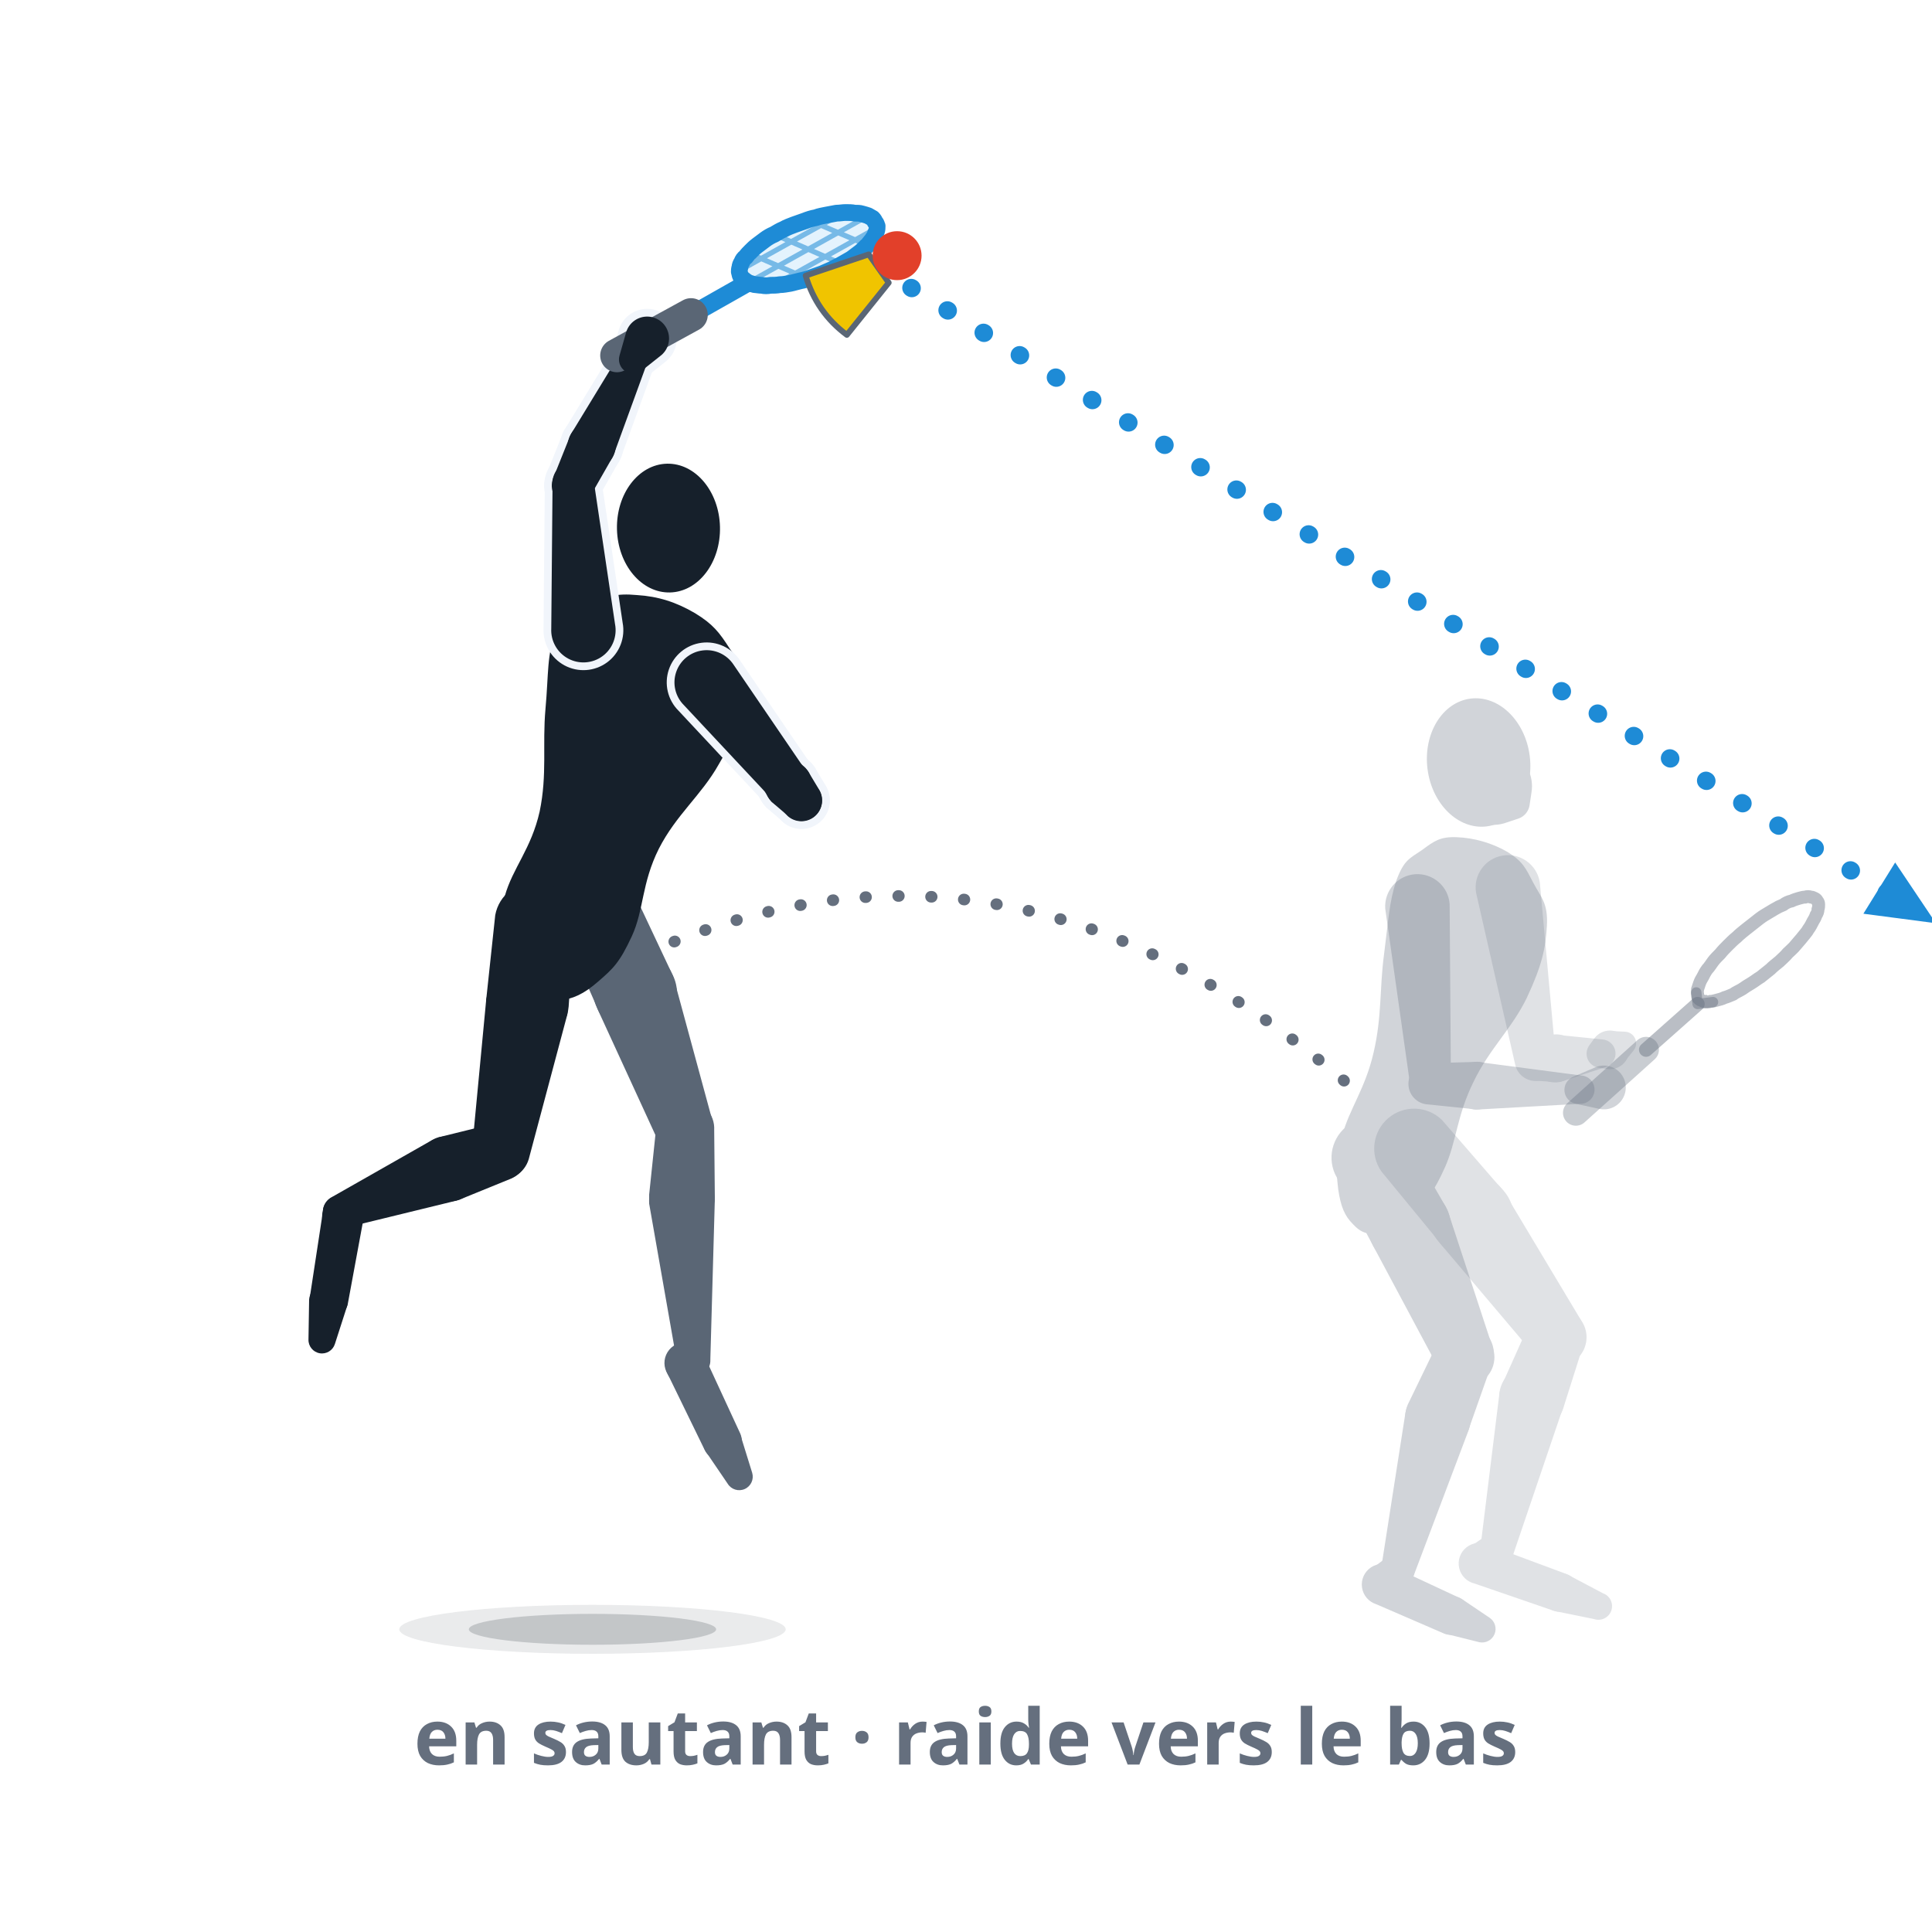
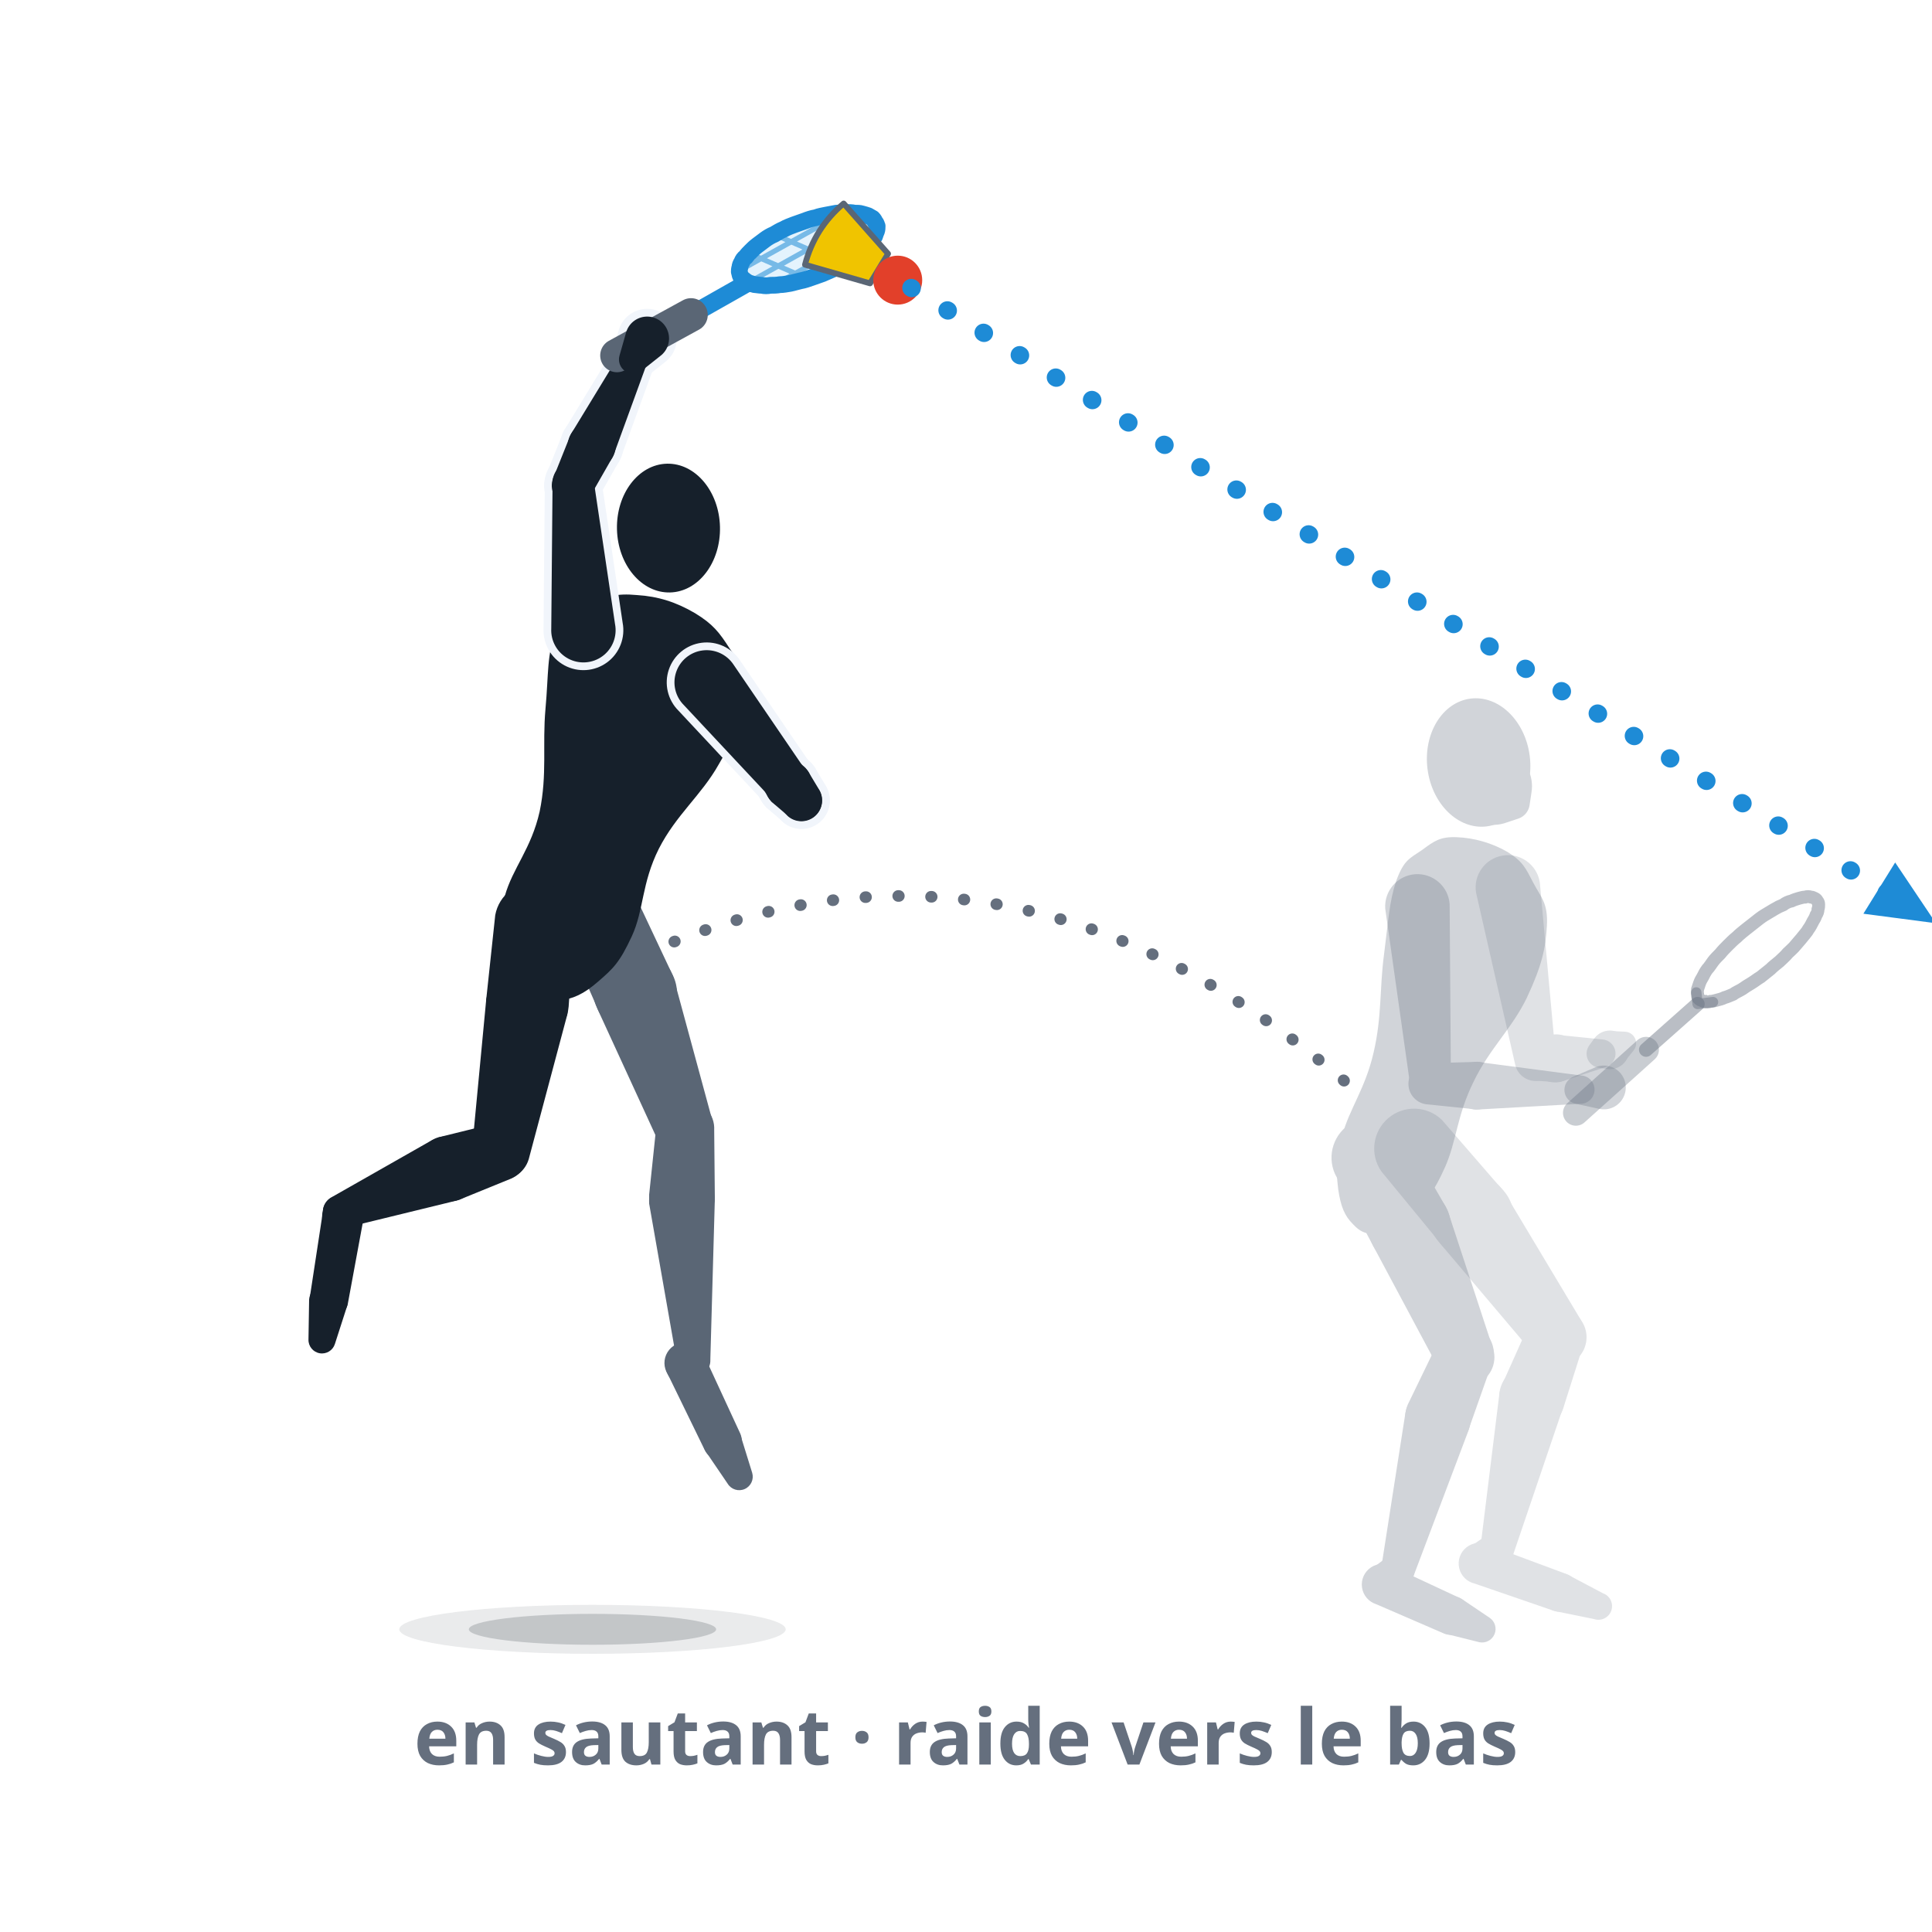
<svg xmlns="http://www.w3.org/2000/svg" viewBox="0 0 300 300" role="img" data-quelle="figuren" aria-label="Le smash sauté : le joueur frappe au sommet du saut, jambes en ciseaux, et envoie le speeder raide vers l'avant et vers le bas. En pâle à côté, la réception souple sur l'avant des deux pieds, prêt à rejouer.">
  <style>
    .s-k{fill:var(--tinte,#16202b)}
    .s-f{fill:var(--tinte-2,#5a6675)}
    .s-gk{fill:var(--tinte-3,#656f7e);opacity:.3}
    .s-gf{fill:var(--tinte-3,#656f7e);opacity:.2}
    .s-x{fill:var(--flaeche-2,#f1f5fb);stroke:var(--flaeche-2,#f1f5fb);stroke-width:2.4;stroke-linejoin:round}
    .s-rf{fill:var(--primaer,#38a4f1);opacity:.14}
    .s-rs{fill:none;stroke:var(--primaer-dunkel,#1e8bd6);stroke-width:.8;opacity:.55}
    .s-rr{fill:none;stroke:var(--primaer-dunkel,#1e8bd6);stroke-width:2.6;stroke-linejoin:round}
    .s-rh{fill:none;stroke:var(--primaer-dunkel,#1e8bd6);stroke-width:2.1;stroke-linecap:round;stroke-linejoin:round}
    .s-rsch{fill:none;stroke:var(--primaer-dunkel,#1e8bd6);stroke-width:2.8;stroke-linecap:round}
    .s-rg{fill:none;stroke:var(--tinte-2,#5a6675);stroke-width:5.2;stroke-linecap:round}
    .s-gr{fill:none;stroke:var(--tinte-3,#656f7e);stroke-width:2;opacity:.45}
    .s-gh{fill:none;stroke:var(--tinte-3,#656f7e);stroke-width:1.6;opacity:.45;stroke-linecap:round;stroke-linejoin:round}
    .s-gsch{fill:none;stroke:var(--tinte-3,#656f7e);stroke-width:2.2;opacity:.45;stroke-linecap:round}
    .s-gg{fill:none;stroke:var(--tinte-3,#656f7e);stroke-width:4;opacity:.35;stroke-linecap:round}
    .s-korb{fill:var(--speeder-korb,#f0c400);stroke:var(--tinte-2,#5a6675);stroke-width:.9;stroke-linejoin:round}
    .s-kappe{fill:var(--speeder-kappe,#e2402a)}
    .s-sch{fill:var(--schatten-boden,#16202b2e)}
    .s-schw{fill:var(--schatten-boden,#16202b2e);opacity:.5}
    .s-bahn{fill:none;stroke:var(--primaer-dunkel,#1e8bd6);stroke-width:2.8;stroke-dasharray:.1 6.5;stroke-linecap:round}
    .s-blick{fill:none;stroke:var(--tinte-3,#656f7e);stroke-width:1.8;stroke-dasharray:.1 5;stroke-linecap:round}
    .s-mk{fill:var(--primaer-dunkel,#1e8bd6)}
    .st{fill:var(--tinte-3,#656f7e);font:600 12px/1 system-ui,sans-serif;text-anchor:middle}
  </style>
  <defs>
    <marker id="p020" viewBox="0 0 10 10" markerWidth="4.4" markerHeight="4.4" refX="5" refY="5" orient="auto">
      <path d="M1,1.2 L9.4,5 L1,8.8 Z" class="s-mk" />
    </marker>
  </defs>
  <ellipse class="s-schw" cx="92" cy="253" rx="30" ry="3.8" />
  <ellipse class="s-sch" cx="92" cy="253" rx="19.2" ry="2.4" />
  <g class="s-gf">
    <path d="M214.5,181.9L223.3,192.6A6.4,6.4 0 1 0 233,184.4L223.9,173.9A6.2,6.2 0 0 0 214.5,181.9Z" />
    <path d="M223.3,192.7L238.2,210.3A4.5,4.5 0 0 0 245.5,205L233.7,185.3A6.4,6.4 0 1 0 223.3,192.7Z" />
    <path d="M237.5,205.5L233.2,215.1A5.1,5.1 0 1 0 242.7,218.8L245.9,208.7A4.5,4.5 0 0 0 237.5,205.5Z" />
    <path d="M232.8,216.6L229.9,240.1A2.6,2.6 0 0 0 235,241.3L242.6,218.9A5.1,5.1 0 1 0 232.8,216.6Z" />
    <path d="M231,238.3L228.1,240.3A3.2,3.2 0 1 0 232.6,244.8L234.6,241.9A2.6,2.6 0 0 0 231,238.3Z" />
    <path d="M229,245.9L241.2,250.1A3,3 0 0 0 243.2,244.4L231.1,239.9A3.2,3.2 0 1 0 229,245.9Z" />
    <path d="M241.6,250.2L247.5,251.4A2.1,2.1 0 0 0 248.9,247.4L243.6,244.6A3,3 0 1 0 241.6,250.2Z" />
  </g>
  <g class="s-gf">
    <path d="M229.2,138.6L235.3,165.4A3.2,3.2 0 0 0 241.6,164.4L239.1,137A5,5 0 1 0 229.2,138.6Z" />
    <path d="M238.3,167.8L241.3,168A3.7,3.7 0 1 0 240.5,160.8L237.6,161.6A3.2,3.2 0 0 0 238.3,167.8Z" />
    <path d="M242.6,167.9L249.3,165.7A2.2,2.2 0 0 0 248.8,161.4L241.9,160.7A3.7,3.7 0 1 0 242.6,167.9Z" />
  </g>
  <g class="s-gf">
    <path d="M248.3,165.8L249.6,166A3,3 0 1 0 247.6,161.2L246.8,162.3A2.2,2.2 0 0 0 248.3,165.8Z" />
    <path d="M252.3,164.8L253.6,163.2A1.8,1.8 0 0 0 252.3,160.2L250.2,160.1A2.9,2.9 0 1 0 252.3,164.8Z" />
  </g>
  <g class="s-gk">
    <path d="M234.1,132.3C236.5,133.8 236.9,134.8 238.1,137.1C239.3,139.4 240.4,140.2 240.2,143.8C240,147.3 239.4,150 237.1,154.9C234.8,159.7 231.3,162.8 228.8,168C226.2,173.3 226.2,177.1 224.4,181.2C222.6,185.2 221.7,186.1 219.7,188.2C217.7,190.2 216.3,191 214.4,191.4C212.5,191.8 211.4,191.5 210.1,190.1C208.8,188.8 208.2,187.4 207.8,184.7C207.5,181.9 207.3,180.7 208.4,176.4C209.5,172.2 212,169.1 213.3,163.4C214.6,157.8 214.2,153.6 214.9,148.3C215.6,142.9 215.7,140.1 216.8,136.8C218,133.5 218.9,133.3 220.8,132C222.7,130.6 223.6,129.9 226.2,130C228.9,130.1 231.7,130.9 234.1,132.3Z" />
    <path d="M207.3,182.3L213.3,193.6A6.4,6.4 0 1 0 224.5,187.4L218.1,176.3A6.2,6.2 0 0 0 207.3,182.3Z" />
    <path d="M213.3,193.6L223.4,212.5A4.5,4.5 0 0 0 231.7,209L225,188.6A6.4,6.4 0 1 0 213.3,193.6Z" />
    <path d="M223.3,208.4L218.6,218.1A5.1,5.1 0 1 0 228,222.1L231.6,211.9A4.5,4.5 0 0 0 223.3,208.4Z" />
    <path d="M218.2,219.6L214.5,243.3A2.6,2.6 0 0 0 219.5,244.7L228,222.2A5.1,5.1 0 1 0 218.2,219.6Z" />
    <path d="M215.5,241.7L213,243.6A3.2,3.2 0 1 0 217.7,247.8L219.3,245.1A2.6,2.6 0 0 0 215.5,241.7Z" />
    <path d="M213.7,249.1L224.1,253.6A3,3 0 0 0 226.6,248.1L216.3,243.3A3.2,3.2 0 1 0 213.7,249.1Z" />
    <path d="M224.5,253.7L229.7,255A2.1,2.1 0 0 0 231.3,251.2L227,248.3A3,3 0 1 0 224.5,253.7Z" />
  </g>
  <g class="s-gk">
    <ellipse cx="229.6" cy="118.4" rx="8" ry="10" transform="rotate(-7.2 229.6 118.4)" />
    <path d="M234,127.7L235.8,127.1A2.6,2.6 0 0 0 237.5,125.1L237.8,123.1A6,6 0 1 0 234,127.7Z" />
  </g>
  <g class="s-gk">
    <path d="M215.1,141.1L219,168.7A3.2,3.2 0 0 0 225.3,168.2L225.1,140.4A5,5 0 1 0 215.1,141.1Z" />
    <path d="M221.8,171.5L228.6,172.2A3.7,3.7 0 1 0 228.9,164.9L222,165.1A3.2,3.2 0 0 0 221.8,171.5Z" />
    <path d="M229.2,172.3L245.3,171.4A2.2,2.2 0 0 0 245.5,167L229.5,164.9A3.7,3.7 0 1 0 229.2,172.3Z" />
  </g>
  <path class="s-gh" d="M266,155.6L263.6,155.9L263.4,154.1" />
  <path class="s-gsch" d="M255.6,163L263.6,155.9" />
  <path class="s-gr" d="M281.8,139.5C281.6,139.4 281.4,139.3 281.2,139.3C280.9,139.2 280.6,139.2 280.3,139.3C280,139.3 279.7,139.4 279.3,139.5C279,139.6 278.6,139.7 278.2,139.9C277.7,140 277.3,140.2 276.9,140.5C276.4,140.7 276,140.9 275.5,141.2C275,141.5 274.5,141.8 274,142.1C273.5,142.4 273,142.8 272.5,143.2C272.1,143.5 271.6,143.9 271.1,144.3C270.6,144.7 270.1,145.1 269.7,145.5C269.2,145.9 268.7,146.4 268.3,146.8C267.9,147.2 267.5,147.6 267.1,148.1C266.7,148.5 266.3,148.9 266,149.3C265.7,149.7 265.4,150.2 265.1,150.5C264.8,150.9 264.6,151.3 264.4,151.7C264.2,152 264,152.4 263.9,152.7C263.8,153 263.7,153.3 263.6,153.6C263.6,153.9 263.5,154.2 263.6,154.4C263.6,154.6 263.6,154.8 263.7,155C263.8,155.1 264,155.3 264.1,155.3C264.3,155.4 264.5,155.5 264.8,155.5C265,155.6 265.3,155.6 265.6,155.5C265.9,155.5 266.2,155.4 266.6,155.3C267,155.2 267.4,155.1 267.8,154.9C268.2,154.8 268.6,154.6 269.1,154.4C269.5,154.1 270,153.9 270.5,153.6C270.9,153.3 271.4,153 271.9,152.7C272.4,152.4 272.9,152 273.4,151.7C273.9,151.3 274.4,150.9 274.9,150.5C275.3,150.1 275.8,149.7 276.3,149.3C276.7,148.9 277.2,148.5 277.6,148C278,147.6 278.5,147.2 278.8,146.8C279.2,146.3 279.6,145.9 279.9,145.5C280.2,145.1 280.6,144.7 280.8,144.3C281.1,143.9 281.3,143.5 281.5,143.1C281.7,142.8 281.9,142.4 282,142.1C282.2,141.8 282.3,141.5 282.3,141.2C282.4,140.9 282.4,140.7 282.4,140.4C282.4,140.2 282.3,140 282.2,139.9C282.1,139.7 282,139.6 281.8,139.5Z" />
  <path class="s-gg" d="M244.7,172.8L255.6,163" />
  <g class="s-gk">
    <path d="M244.7,171.4L248.4,172.2A3.4,3.4 0 1 0 247.8,165.7L244.3,167.2A2.2,2.2 0 0 0 244.7,171.4Z" />
  </g>
  <path class="s-blick" d="M100,148.2 Q 158,122.2 212,170.7" />
  <g class="s-f">
    <path d="M87.3,144.1L92.7,156.4A6.4,6.4 0 1 0 104.3,151.1L98.6,139A6.2,6.2 0 0 0 87.3,144.1Z" />
    <path d="M92.7,156.5L102.3,177.4A4.5,4.5 0 0 0 110.7,174.3L104.7,152.2A6.4,6.4 0 1 0 92.7,156.5Z" />
    <path d="M101.9,175L100.8,185.5A5.1,5.1 0 1 0 111,186L110.9,175.5A4.5,4.5 0 0 0 101.9,175Z" />
    <path d="M100.8,186.9L105.1,211.4A2.6,2.6 0 0 0 110.3,211.1L111,186.2A5.1,5.1 0 1 0 100.8,186.9Z" />
    <path d="M107,208.5L105.6,208.9A3.2,3.2 0 1 0 109.4,213.4L110,212.2A2.6,2.6 0 0 0 107,208.5Z" />
    <path d="M103.7,213.4L109.4,225.1A3,3 0 0 0 114.9,222.5L109.4,210.6A3.2,3.2 0 1 0 103.7,213.4Z" />
    <path d="M109.6,225.4L113,230.4A2.1,2.1 0 0 0 116.8,228.7L115,222.9A3,3 0 1 0 109.6,225.4Z" />
  </g>
  <g class="s-k">
    <path d="M107.9,95.2C110.7,96.9 111.7,98.2 113.3,100.7C115,103.2 116.4,104.1 116,107.7C115.7,111.3 114.4,113.9 111.6,118.7C108.9,123.5 105,126.5 102.3,131.8C99.6,137.2 100,141.3 98.1,145.4C96.2,149.5 95.2,150.4 92.9,152.4C90.6,154.4 89,155.1 86.7,155.4C84.4,155.6 83,155.2 81.3,153.7C79.6,152.1 78.7,150.6 78.2,147.7C77.6,144.8 77.3,143.5 78.4,139.1C79.6,134.8 82.5,131.8 83.8,126C85,120.2 84.2,115.7 84.7,110.1C85.2,104.6 84.9,101.5 86.3,98.3C87.7,95 89.1,94.9 91.6,93.8C94.2,92.6 95.7,92.1 98.9,92.4C102.2,92.6 105,93.5 107.9,95.2Z" />
    <path d="M76.9,142.1L75.5,155.2A6.4,6.4 0 1 0 88.3,156.3L89.2,143.2A6.2,6.2 0 0 0 76.9,142.1Z" />
    <path d="M75.5,155.2L73.3,178.4A4.5,4.5 0 0 0 82.1,180L88.1,157.5A6.4,6.4 0 1 0 75.5,155.2Z" />
    <path d="M76.6,174.5L68.1,176.6A5.1,5.1 0 1 0 71.3,186.3L79.4,183A4.5,4.5 0 0 0 76.6,174.5Z" />
    <path d="M66.8,177.2L51.5,185.9A2.6,2.6 0 0 0 53.4,190.7L70.6,186.5A5.1,5.1 0 1 0 66.8,177.2Z" />
    <path d="M50.2,187.6L50.1,188.2A3.2,3.2 0 1 0 53.9,185.8L53.3,185.7A2.6,2.6 0 0 0 50.2,187.6Z" />
    <path d="M50.1,188.4L48.1,201.5A3,3 0 0 0 54,202.5L56.4,189.5A3.2,3.2 0 1 0 50.1,188.4Z" />
    <path d="M48,201.8L47.9,208A2.1,2.1 0 0 0 52,208.7L53.9,202.8A3,3 0 1 0 48,201.8Z" />
  </g>
  <g class="s-k">
    <ellipse cx="103.8" cy="82" rx="8" ry="10" transform="rotate(-1.4 103.8 82)" />
    <path d="M99,84.7a6,6 0 1 0 12,0a6,6 0 1 0 -12,0Z" />
  </g>
  <g class="s-x">
    <path d="M106.2,109.5L122.3,126.7A3.2,3.2 0 0 0 127.2,122.7L113.9,103.2A5,5 0 1 0 106.2,109.5Z" />
    <path d="M127.3,122.8L125.5,119.8A3.7,3.7 0 1 0 119.8,124.5L122.5,126.8A3.2,3.2 0 0 0 127.3,122.8Z" />
    <path d="M124.7,118.9L118.5,113.6A2.2,2.2 0 0 0 115.1,116.4L119.1,123.5A3.7,3.7 0 1 0 124.7,118.9Z" />
    <path d="M119.2,115.2L119.1,113.5A3.4,3.4 0 1 0 114.9,117L116.5,117.4A2.2,2.2 0 0 0 119.2,115.2Z" />
  </g>
  <g class="s-k">
    <path d="M106.2,109.5L122.3,126.7A3.2,3.2 0 0 0 127.2,122.7L113.9,103.2A5,5 0 1 0 106.2,109.5Z" />
    <path d="M127.3,122.8L125.5,119.8A3.7,3.7 0 1 0 119.8,124.5L122.5,126.8A3.2,3.2 0 0 0 127.3,122.8Z" />
    <path d="M124.7,118.9L118.5,113.6A2.2,2.2 0 0 0 115.1,116.4L119.1,123.5A3.7,3.7 0 1 0 124.7,118.9Z" />
  </g>
  <g class="s-k">
    <path d="M119.2,115.2L119.1,113.5A3.4,3.4 0 1 0 114.9,117L116.5,117.4A2.2,2.2 0 0 0 119.2,115.2Z" />
  </g>
  <g class="s-x">
    <path d="M95.5,96.9L92.2,74.7A3.2,3.2 0 0 0 85.8,75.2L85.6,97.6A5,5 0 1 0 95.5,96.9Z" />
    <path d="M91.8,76.8L95,71.2A3.7,3.7 0 1 0 88.4,68L86,74A3.2,3.2 0 0 0 91.8,76.8Z" />
    <path d="M95.3,70.6L100.4,56.6A2.2,2.2 0 0 0 96.4,54.7L88.6,67.5A3.7,3.7 0 1 0 95.3,70.6Z" />
    <path d="M99.6,57.6L102.5,55.3A3.4,3.4 0 1 0 97.2,51.7L96.2,55.2A2.2,2.2 0 0 0 99.6,57.6Z" />
  </g>
  <g class="s-k">
    <path d="M95.5,96.9L92.2,74.7A3.2,3.2 0 0 0 85.8,75.2L85.6,97.6A5,5 0 1 0 95.5,96.9Z" />
    <path d="M91.8,76.8L95,71.2A3.7,3.7 0 1 0 88.4,68L86,74A3.2,3.2 0 0 0 91.8,76.8Z" />
    <path d="M95.3,70.6L100.4,56.6A2.2,2.2 0 0 0 96.4,54.7L88.6,67.5A3.7,3.7 0 1 0 95.3,70.6Z" />
  </g>
  <path class="s-rf" d="M134.8,33.5C134.5,33.4 134.2,33.3 133.8,33.2C133.5,33.1 133.1,33.1 132.7,33.1C132.3,33 131.8,33 131.3,33C130.9,33 130.4,33.1 129.9,33.1C129.4,33.2 128.8,33.3 128.3,33.4C127.8,33.5 127.2,33.6 126.7,33.8C126.1,33.9 125.5,34.1 125,34.3C124.4,34.5 123.9,34.7 123.3,34.9C122.8,35.1 122.2,35.3 121.7,35.6C121.2,35.8 120.7,36.1 120.2,36.4C119.7,36.6 119.2,36.9 118.8,37.2C118.4,37.5 118,37.8 117.6,38.1C117.2,38.4 116.9,38.7 116.6,39C116.3,39.3 116,39.6 115.8,39.9C115.5,40.1 115.3,40.4 115.2,40.7C115,41 114.9,41.3 114.9,41.5C114.8,41.8 114.8,42 114.8,42.2C114.9,42.5 114.9,42.7 115,42.9C115.2,43.1 115.3,43.3 115.5,43.4C115.7,43.6 115.9,43.7 116.2,43.9C116.5,44 116.8,44.1 117.2,44.2C117.5,44.2 117.9,44.3 118.3,44.3C118.7,44.4 119.2,44.4 119.6,44.3C120.1,44.3 120.6,44.3 121.1,44.2C121.6,44.2 122.1,44.1 122.7,44C123.2,43.9 123.8,43.7 124.3,43.6C124.9,43.5 125.4,43.3 126,43.1C126.6,42.9 127.1,42.7 127.7,42.5C128.2,42.3 128.8,42 129.3,41.8C129.8,41.5 130.3,41.3 130.8,41C131.3,40.7 131.7,40.5 132.2,40.2C132.6,39.9 133,39.6 133.4,39.3C133.8,39 134.1,38.7 134.4,38.4C134.7,38.1 135,37.8 135.2,37.5C135.5,37.2 135.6,36.9 135.8,36.7C135.9,36.4 136,36.1 136.1,35.9C136.2,35.6 136.2,35.4 136.2,35.1C136.1,34.9 136.1,34.7 135.9,34.5C135.8,34.3 135.7,34.1 135.5,33.9C135.3,33.8 135,33.6 134.8,33.5Z" />
  <path class="s-rs" d="M120.7,44L135.6,35.7M116.9,43.5L134.1,33.9M115.4,41.7L130.3,33.4M125,43.1L116.7,39.5M130.3,40.8L120.7,36.6M134.3,37.9L125.9,34.3" />
  <path class="s-rh" d="M118.9,44.5L115.6,44.2L114.7,42.6" />
  <path class="s-rsch" d="M107.3,48.9L115.6,44.2" />
  <path class="s-rr" d="M134.8,33.5C134.5,33.4 134.2,33.3 133.8,33.2C133.5,33.1 133.1,33.1 132.7,33.1C132.3,33 131.8,33 131.3,33C130.9,33 130.4,33.1 129.9,33.1C129.4,33.2 128.8,33.3 128.3,33.4C127.8,33.5 127.2,33.6 126.7,33.8C126.1,33.9 125.5,34.1 125,34.3C124.4,34.5 123.9,34.7 123.3,34.9C122.8,35.1 122.2,35.3 121.7,35.6C121.2,35.8 120.7,36.1 120.2,36.4C119.7,36.6 119.2,36.9 118.8,37.2C118.4,37.5 118,37.8 117.6,38.1C117.2,38.4 116.9,38.7 116.6,39C116.3,39.3 116,39.6 115.8,39.9C115.5,40.1 115.3,40.4 115.2,40.7C115,41 114.9,41.3 114.9,41.5C114.8,41.8 114.8,42 114.8,42.2C114.9,42.5 114.9,42.7 115,42.9C115.2,43.1 115.3,43.3 115.5,43.4C115.7,43.6 115.9,43.7 116.2,43.9C116.5,44 116.8,44.1 117.2,44.2C117.5,44.2 117.9,44.3 118.3,44.3C118.7,44.4 119.2,44.4 119.6,44.3C120.1,44.3 120.6,44.3 121.1,44.2C121.6,44.2 122.1,44.1 122.7,44C123.2,43.9 123.8,43.7 124.3,43.6C124.9,43.5 125.4,43.3 126,43.1C126.6,42.9 127.1,42.7 127.7,42.5C128.2,42.3 128.8,42 129.3,41.8C129.8,41.5 130.3,41.3 130.8,41C131.3,40.7 131.7,40.5 132.2,40.2C132.6,39.9 133,39.6 133.4,39.3C133.8,39 134.1,38.7 134.4,38.4C134.7,38.1 135,37.8 135.2,37.5C135.5,37.2 135.6,36.9 135.8,36.7C135.9,36.4 136,36.1 136.1,35.9C136.2,35.6 136.2,35.4 136.2,35.1C136.1,34.9 136.1,34.7 135.9,34.5C135.8,34.3 135.7,34.1 135.5,33.9C135.3,33.8 135,33.6 134.8,33.5Z" />
  <path class="s-rg" d="M95.8,55.2L107.3,48.9" />
  <g class="s-k">
    <path d="M99.6,57.6L102.5,55.3A3.4,3.4 0 1 0 97.2,51.7L96.2,55.2A2.2,2.2 0 0 0 99.6,57.6Z" />
  </g>
-   <path class="s-korb" d="M138,43.9L131.5,52Q126.8,48.5 125.1,42.8L134.9,39.5Z" />
-   <path class="s-kappe" d="M135.5,39.7a3.8,3.8 0 1 0 7.6,0a3.8,3.8 0 1 0 -7.6,0Z" />
+   <path class="s-korb" d="M135.1,44L125,41.1Q126.5,35.4 131,31.6L137.9,39.4Z" />
+   <path class="s-kappe" d="M135.6,43.5a3.8,3.8 0 1 0 7.6,0a3.8,3.8 0 1 0 -7.6,0Z" />
  <path class="s-bahn" d="M141.5,44.7 L296,140.5" marker-end="url(#p020)" />
  <text class="st" x="150" y="274">en sautant · raide vers le bas</text>
</svg>
